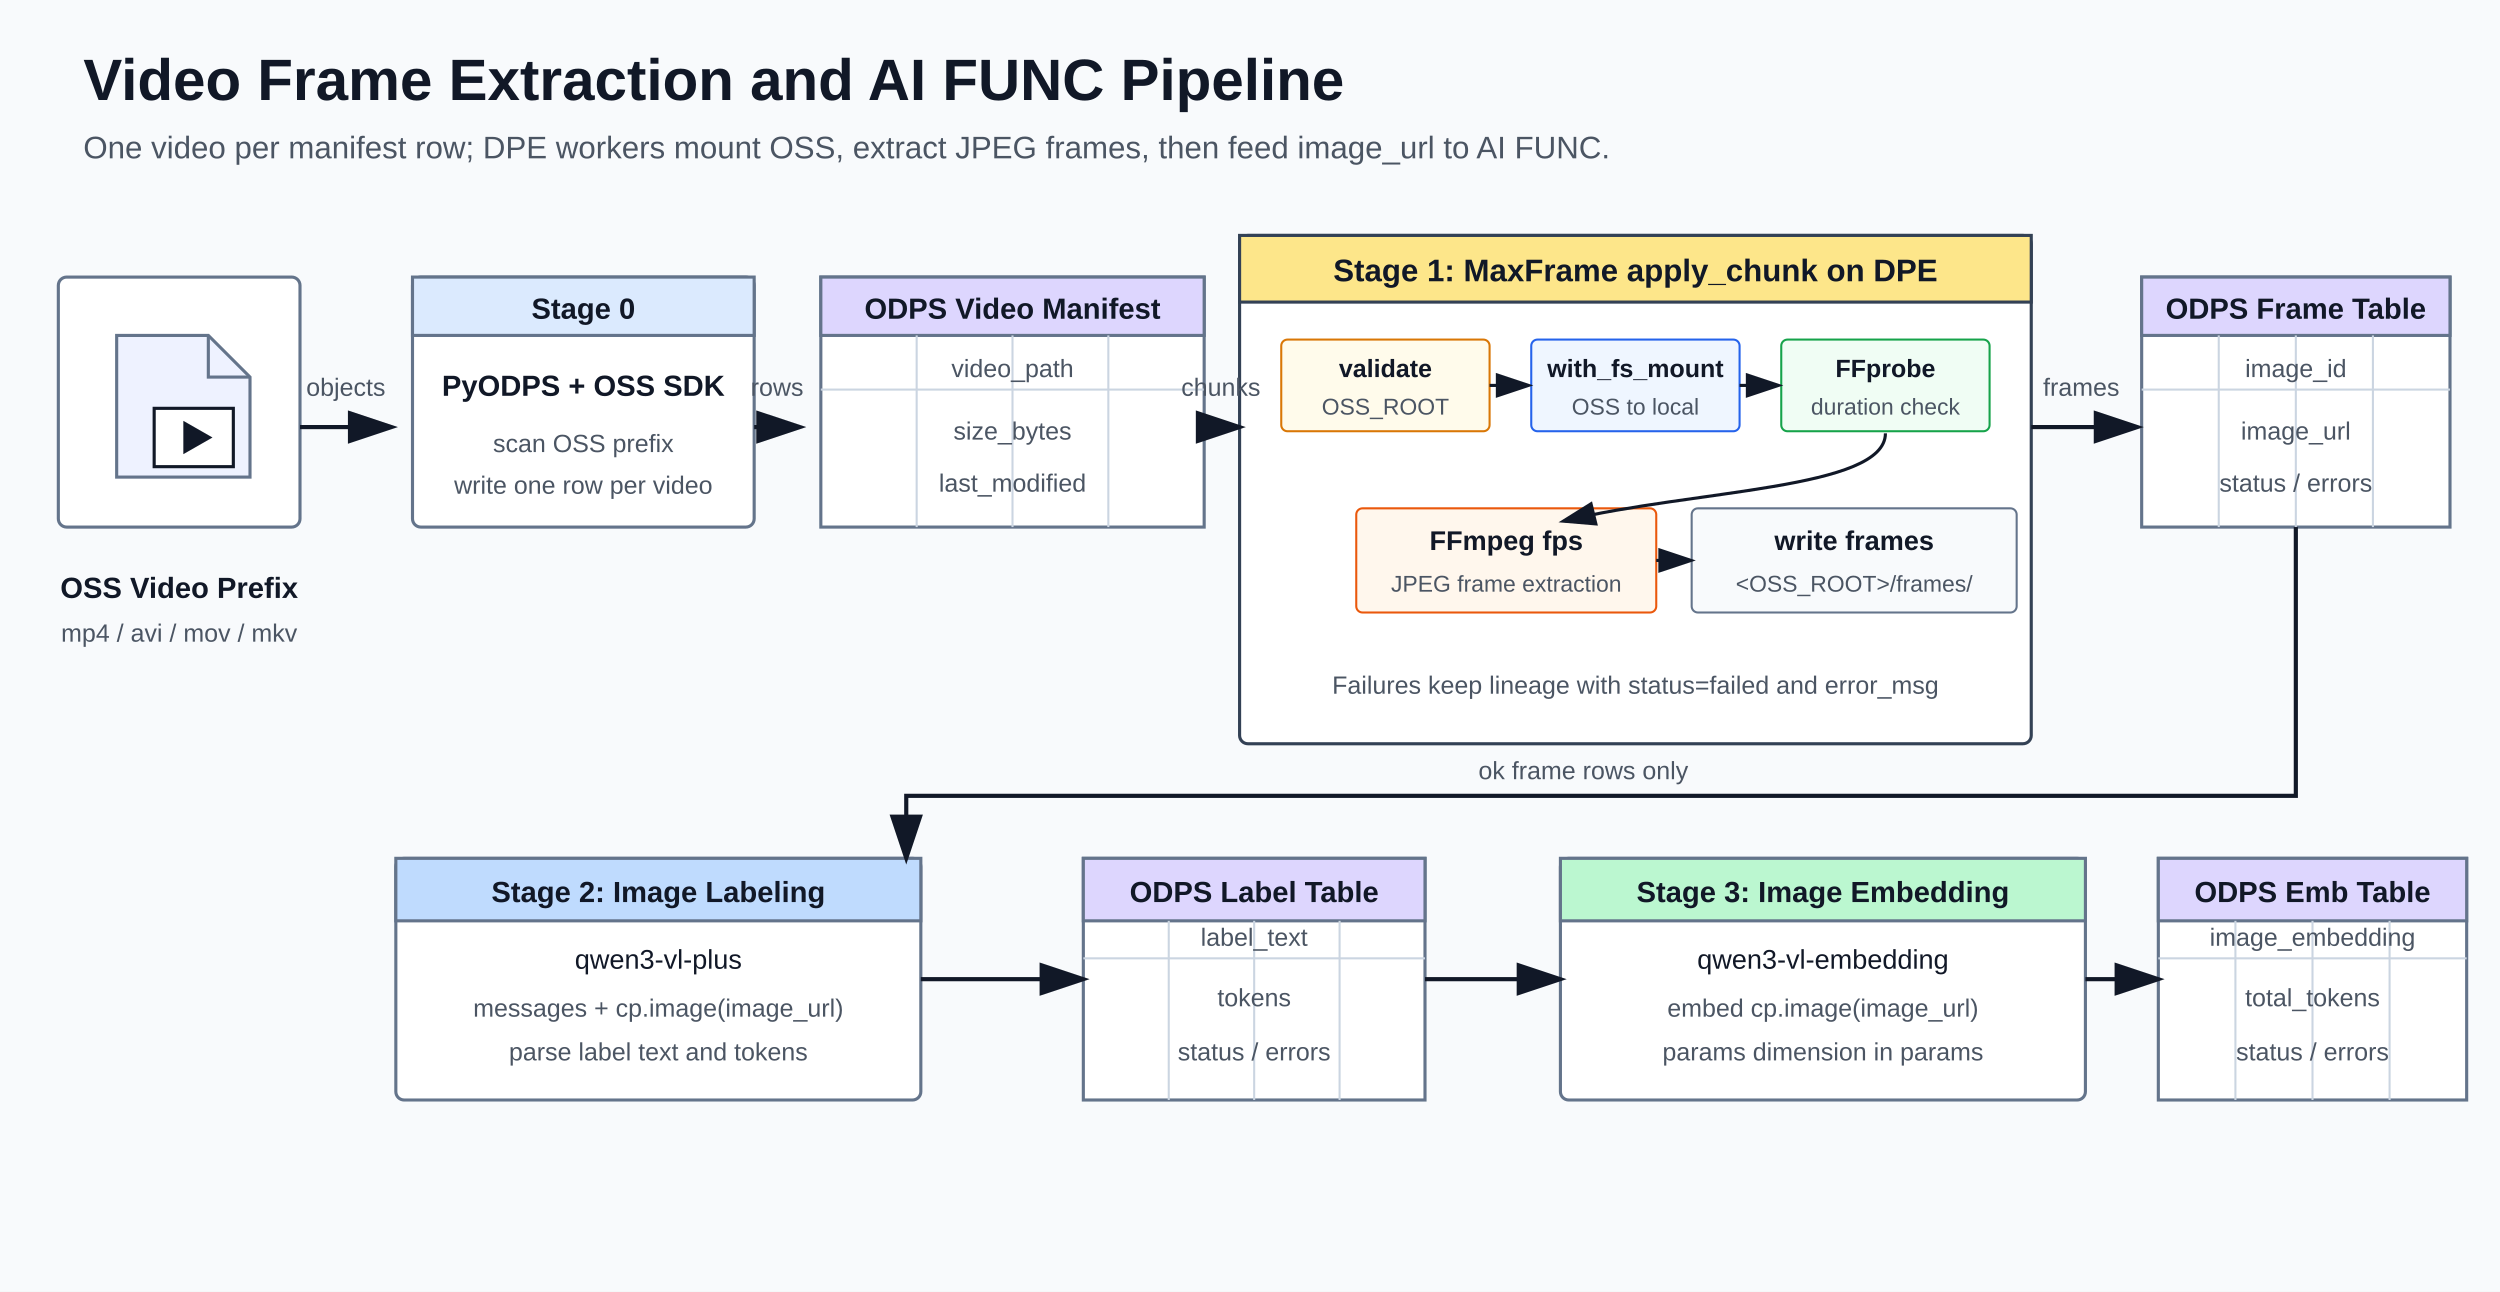
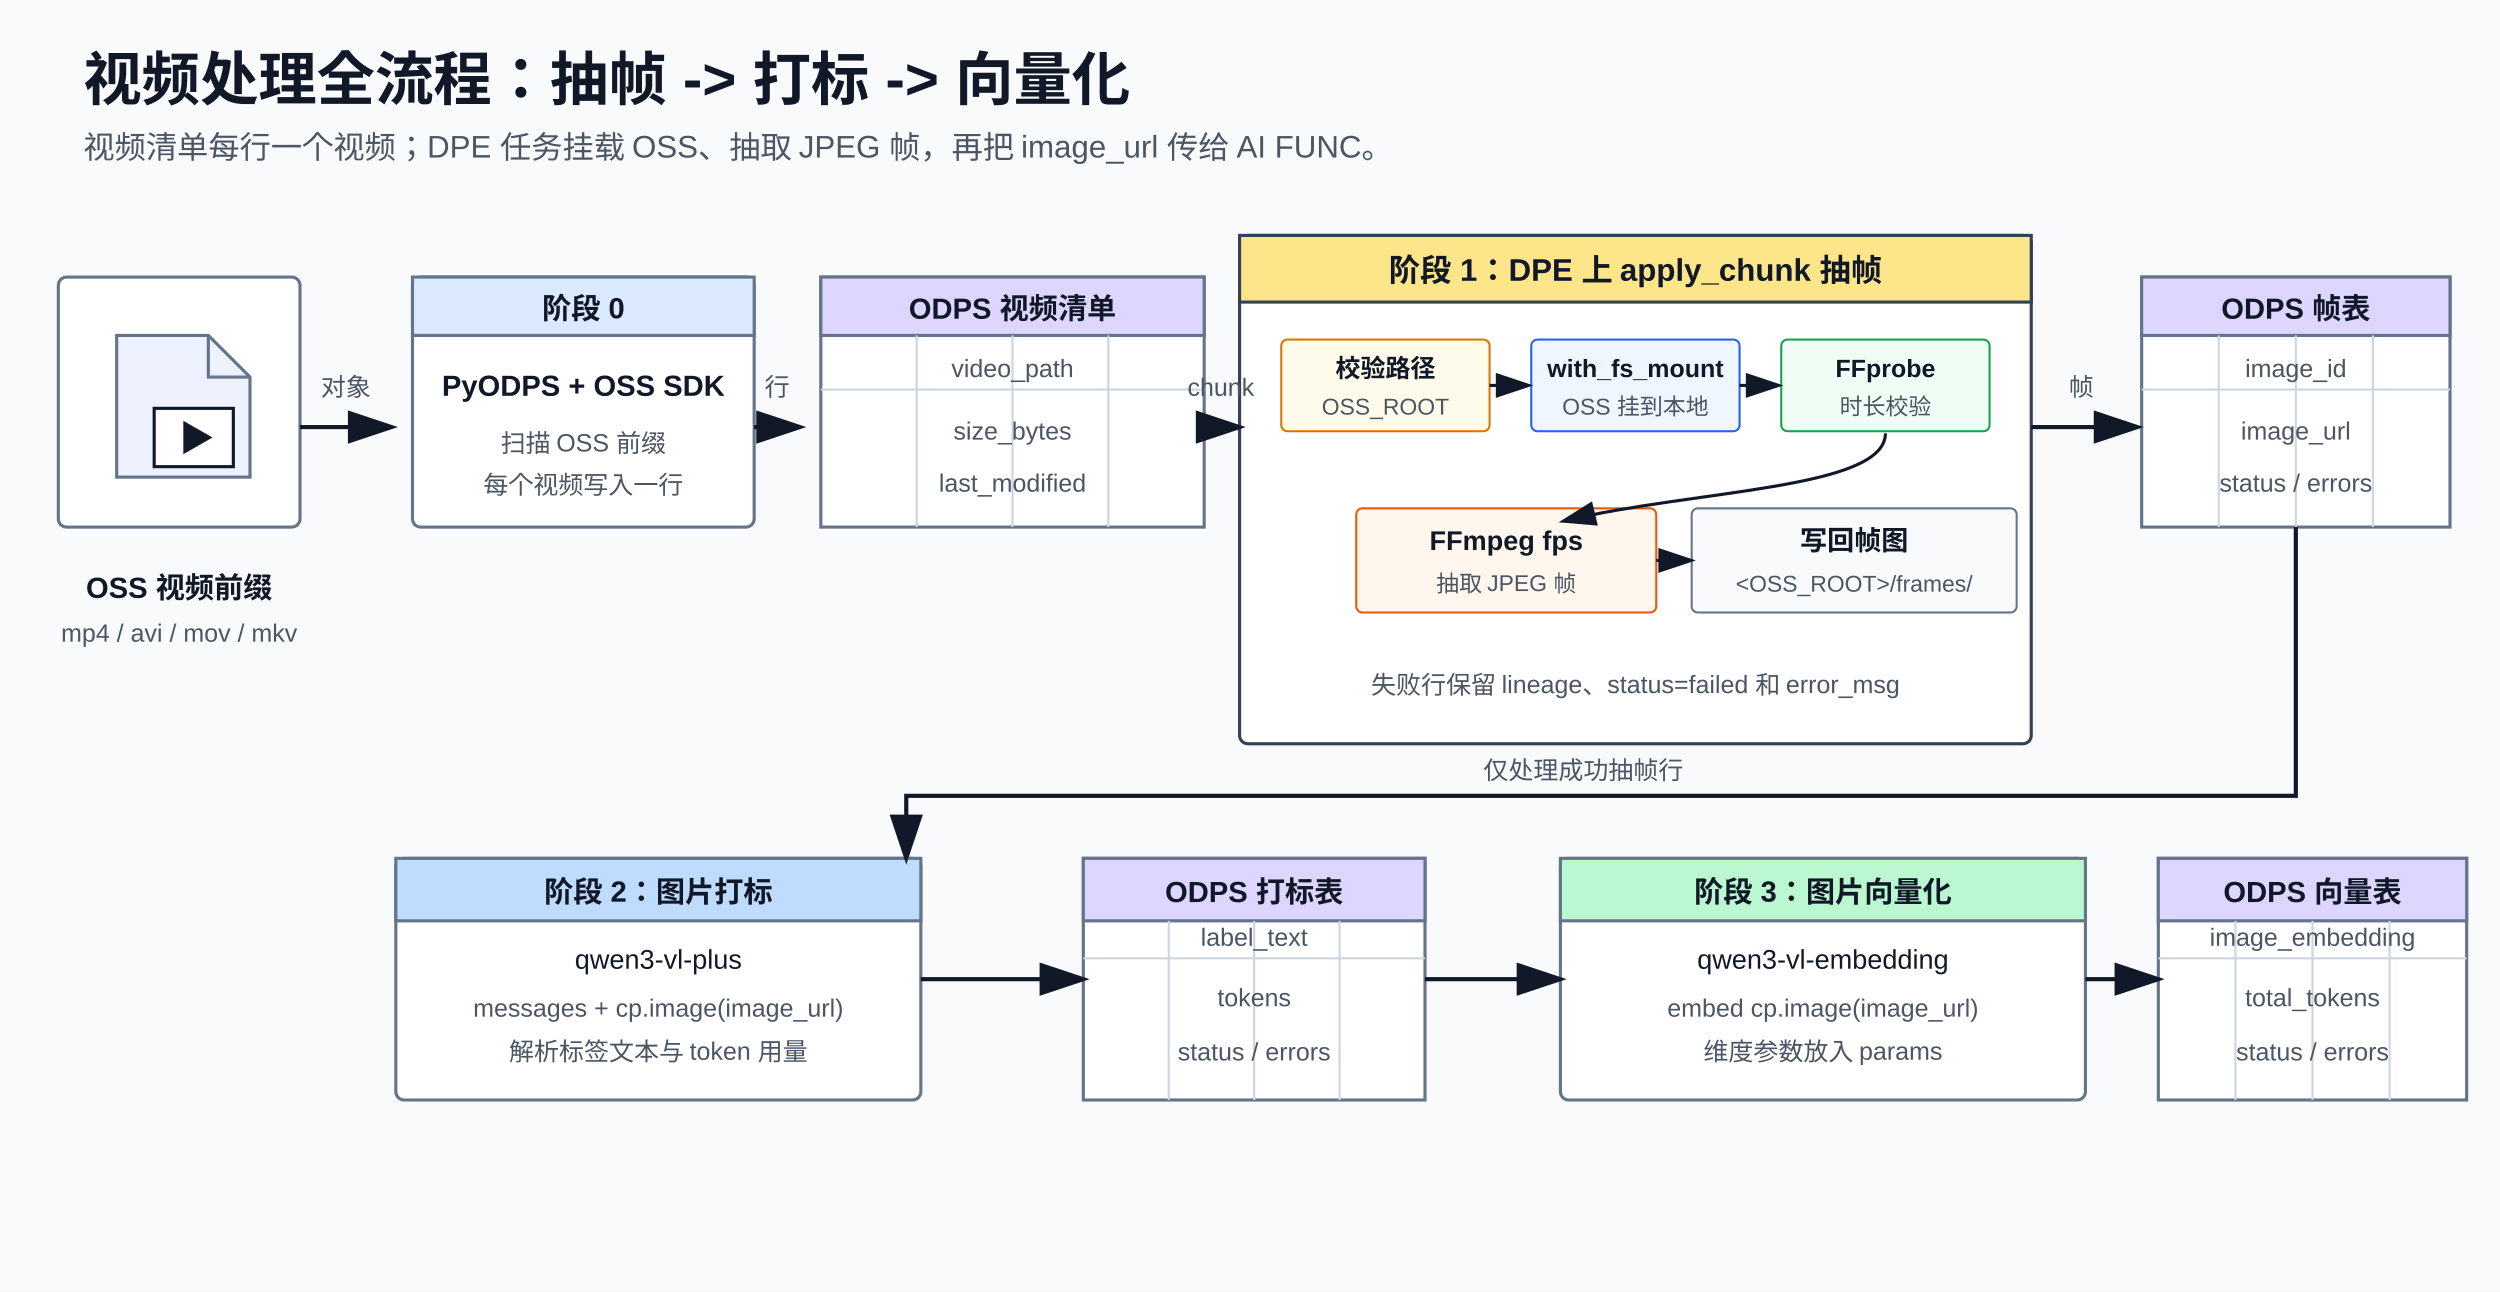
<svg xmlns="http://www.w3.org/2000/svg" width="1200" height="620" viewBox="0 0 1200 620">
  <rect width="1200" height="620" fill="#f8fafc" />
  <defs>
    <marker id="arrowv" markerWidth="12" markerHeight="8" refX="10" refY="4" orient="auto">
      <path d="M0,0 L12,4 L0,8 Z" fill="#111827" />
    </marker>
  </defs>
-   <g font-family="Arial, Helvetica, sans-serif" fill="#111827">
-     <text x="40" y="48" font-size="28" font-weight="700">Video Frame Extraction and AI FUNC Pipeline</text>
-     <text x="40" y="76" font-size="15" fill="#4b5563">One video per manifest row; DPE workers mount OSS, extract JPEG frames, then feed image_url to AI FUNC.</text>
+   <g font-family="Arial, 'PingFang SC', 'Microsoft YaHei', sans-serif" fill="#111827">
+     <text x="40" y="48" font-size="28" font-weight="700">视频处理全流程：抽帧 -&gt; 打标 -&gt; 向量化</text>
+     <text x="40" y="76" font-size="15" fill="#4b5563">视频清单每行一个视频；DPE 任务挂载 OSS、抽取 JPEG 帧，再把 image_url 传给 AI FUNC。</text>
    <g text-anchor="middle">
      <g transform="translate(86 205)">
        <rect x="-58" y="-72" width="116" height="120" rx="4" fill="#ffffff" stroke="#64748b" stroke-width="1.5" />
        <path d="M-30 -44 h44 l20 20 v48 h-64z" fill="#eef2ff" stroke="#64748b" stroke-width="1.5" />
        <path d="M14 -44 v20 h20" fill="none" stroke="#64748b" stroke-width="1.5" />
        <rect x="-12" y="-9" width="38" height="28" fill="#ffffff" stroke="#111827" stroke-width="1.5" />
        <polygon points="2,-3 2,13 16,5" fill="#111827" />
-         <text y="82" font-size="14" font-weight="700">OSS Video Prefix</text>
+         <text y="82" font-size="14" font-weight="700">OSS 视频前缀</text>
        <text y="103" font-size="12" fill="#4b5563">mp4 / avi / mov / mkv</text>
      </g>
      <g transform="translate(280 205)">
        <rect x="-82" y="-72" width="164" height="120" rx="4" fill="#ffffff" stroke="#64748b" stroke-width="1.5" />
        <rect x="-82" y="-72" width="164" height="28" fill="#dbeafe" stroke="#64748b" stroke-width="1.5" />
-         <text y="-52" font-size="14" font-weight="700">Stage 0</text>
+         <text y="-52" font-size="14" font-weight="700">阶段 0</text>
        <text y="-15" font-size="14" font-weight="700">PyODPS + OSS SDK</text>
-         <text y="12" font-size="12" fill="#4b5563">scan OSS prefix</text>
-         <text y="32" font-size="12" fill="#4b5563">write one row per video</text>
+         <text y="12" font-size="12" fill="#4b5563">扫描 OSS 前缀</text>
+         <text y="32" font-size="12" fill="#4b5563">每个视频写入一行</text>
      </g>
      <g transform="translate(486 205)">
        <rect x="-92" y="-72" width="184" height="120" fill="#ffffff" stroke="#64748b" stroke-width="1.5" />
        <rect x="-92" y="-72" width="184" height="28" fill="#ddd6fe" stroke="#64748b" stroke-width="1.5" />
-         <text y="-52" font-size="14" font-weight="700">ODPS Video Manifest</text>
+         <text y="-52" font-size="14" font-weight="700">ODPS 视频清单</text>
        <path d="M-92 -18 h184M-46 -44 v92M0 -44 v92M46 -44 v92" stroke="#cbd5e1" stroke-width="1" />
        <text y="-24" font-size="12" fill="#4b5563">video_path</text>
        <text y="6" font-size="12" fill="#4b5563">size_bytes</text>
        <text y="31" font-size="12" fill="#4b5563">last_modified</text>
      </g>
      <g transform="translate(785 205)">
        <rect x="-190" y="-92" width="380" height="244" rx="4" fill="#ffffff" stroke="#334155" stroke-width="1.5" />
        <rect x="-190" y="-92" width="380" height="32" fill="#fde68a" stroke="#334155" stroke-width="1.5" />
-         <text y="-70" font-size="15" font-weight="700">Stage 1: MaxFrame apply_chunk on DPE</text>
+         <text y="-70" font-size="15" font-weight="700">阶段 1：DPE 上 apply_chunk 抽帧</text>
        <g transform="translate(-120 -20)">
          <rect x="-50" y="-22" width="100" height="44" rx="3" fill="#fffbeb" stroke="#d97706" />
-           <text y="-4" font-size="12" font-weight="700">validate</text>
+           <text y="-4" font-size="12" font-weight="700">校验路径</text>
          <text y="14" font-size="11" fill="#4b5563">OSS_ROOT</text>
        </g>
        <g transform="translate(0 -20)">
          <rect x="-50" y="-22" width="100" height="44" rx="3" fill="#eff6ff" stroke="#2563eb" />
          <text y="-4" font-size="12" font-weight="700">with_fs_mount</text>
-           <text y="14" font-size="11" fill="#4b5563">OSS to local</text>
+           <text y="14" font-size="11" fill="#4b5563">OSS 挂到本地</text>
        </g>
        <g transform="translate(120 -20)">
          <rect x="-50" y="-22" width="100" height="44" rx="3" fill="#f0fdf4" stroke="#16a34a" />
          <text y="-4" font-size="12" font-weight="700">FFprobe</text>
-           <text y="14" font-size="11" fill="#4b5563">duration check</text>
+           <text y="14" font-size="11" fill="#4b5563">时长校验</text>
        </g>
        <g transform="translate(-62 64)">
          <rect x="-72" y="-25" width="144" height="50" rx="3" fill="#fff7ed" stroke="#ea580c" />
          <text y="-5" font-size="13" font-weight="700">FFmpeg fps</text>
-           <text y="15" font-size="11" fill="#4b5563">JPEG frame extraction</text>
+           <text y="15" font-size="11" fill="#4b5563">抽取 JPEG 帧</text>
        </g>
        <g transform="translate(105 64)">
          <rect x="-78" y="-25" width="156" height="50" rx="3" fill="#f8fafc" stroke="#64748b" />
-           <text y="-5" font-size="13" font-weight="700">write frames</text>
+           <text y="-5" font-size="13" font-weight="700">写回帧图</text>
          <text y="15" font-size="11" fill="#4b5563">&lt;OSS_ROOT&gt;/frames/</text>
        </g>
        <path d="M-70 -20 h18" stroke="#111827" stroke-width="1.5" marker-end="url(#arrowv)" />
        <path d="M50 -20 h18" stroke="#111827" stroke-width="1.5" marker-end="url(#arrowv)" />
        <path d="M120 3 C120 30 28 30 -34 45" fill="none" stroke="#111827" stroke-width="1.5" marker-end="url(#arrowv)" />
        <path d="M10 64 h16" stroke="#111827" stroke-width="1.5" marker-end="url(#arrowv)" />
-         <text y="128" font-size="12" fill="#4b5563">Failures keep lineage with status=failed and error_msg</text>
+         <text y="128" font-size="12" fill="#4b5563">失败行保留 lineage、status=failed 和 error_msg</text>
      </g>
      <g transform="translate(1102 205)">
        <rect x="-74" y="-72" width="148" height="120" fill="#ffffff" stroke="#64748b" stroke-width="1.5" />
        <rect x="-74" y="-72" width="148" height="28" fill="#ddd6fe" stroke="#64748b" stroke-width="1.5" />
-         <text y="-52" font-size="14" font-weight="700">ODPS Frame Table</text>
+         <text y="-52" font-size="14" font-weight="700">ODPS 帧表</text>
        <path d="M-74 -18 h148M-37 -44 v92M0 -44 v92M37 -44 v92" stroke="#cbd5e1" stroke-width="1" />
        <text y="-24" font-size="12" fill="#4b5563">image_id</text>
        <text y="6" font-size="12" fill="#4b5563">image_url</text>
        <text y="31" font-size="12" fill="#4b5563">status / errors</text>
      </g>
      <path d="M144 205 h43" stroke="#111827" stroke-width="2" marker-end="url(#arrowv)" />
-       <text x="166" y="190" font-size="12" fill="#4b5563">objects</text>
+       <text x="166" y="190" font-size="12" fill="#4b5563">对象</text>
      <path d="M362 205 h21" stroke="#111827" stroke-width="2" marker-end="url(#arrowv)" />
-       <text x="373" y="190" font-size="12" fill="#4b5563">rows</text>
+       <text x="373" y="190" font-size="12" fill="#4b5563">行</text>
      <path d="M578 205 h16" stroke="#111827" stroke-width="2" marker-end="url(#arrowv)" />
-       <text x="586" y="190" font-size="12" fill="#4b5563">chunks</text>
+       <text x="586" y="190" font-size="12" fill="#4b5563">chunk</text>
      <path d="M975 205 h50" stroke="#111827" stroke-width="2" marker-end="url(#arrowv)" />
-       <text x="999" y="190" font-size="12" fill="#4b5563">frames</text>
+       <text x="999" y="190" font-size="12" fill="#4b5563">帧</text>
      <g transform="translate(316 470)">
        <rect x="-126" y="-58" width="252" height="116" rx="4" fill="#ffffff" stroke="#64748b" stroke-width="1.5" />
        <rect x="-126" y="-58" width="252" height="30" fill="#bfdbfe" stroke="#64748b" stroke-width="1.5" />
-         <text y="-37" font-size="14" font-weight="700">Stage 2: Image Labeling</text>
+         <text y="-37" font-size="14" font-weight="700">阶段 2：图片打标</text>
        <text y="-5" font-size="13">qwen3-vl-plus</text>
        <text y="18" font-size="12" fill="#4b5563">messages + cp.image(image_url)</text>
-         <text y="39" font-size="12" fill="#4b5563">parse label text and tokens</text>
+         <text y="39" font-size="12" fill="#4b5563">解析标签文本与 token 用量</text>
      </g>
      <g transform="translate(602 470)">
        <rect x="-82" y="-58" width="164" height="116" fill="#ffffff" stroke="#64748b" stroke-width="1.5" />
        <rect x="-82" y="-58" width="164" height="30" fill="#ddd6fe" stroke="#64748b" stroke-width="1.5" />
-         <text y="-37" font-size="14" font-weight="700">ODPS Label Table</text>
+         <text y="-37" font-size="14" font-weight="700">ODPS 打标表</text>
        <path d="M-82 -10 h164M-41 -28 v86M0 -28 v86M41 -28 v86" stroke="#cbd5e1" stroke-width="1" />
        <text y="-16" font-size="12" fill="#4b5563">label_text</text>
        <text y="13" font-size="12" fill="#4b5563">tokens</text>
        <text y="39" font-size="12" fill="#4b5563">status / errors</text>
      </g>
      <g transform="translate(875 470)">
        <rect x="-126" y="-58" width="252" height="116" rx="4" fill="#ffffff" stroke="#64748b" stroke-width="1.5" />
        <rect x="-126" y="-58" width="252" height="30" fill="#bbf7d0" stroke="#64748b" stroke-width="1.5" />
-         <text y="-37" font-size="14" font-weight="700">Stage 3: Image Embedding</text>
+         <text y="-37" font-size="14" font-weight="700">阶段 3：图片向量化</text>
        <text y="-5" font-size="13">qwen3-vl-embedding</text>
        <text y="18" font-size="12" fill="#4b5563">embed cp.image(image_url)</text>
-         <text y="39" font-size="12" fill="#4b5563">params dimension in params</text>
+         <text y="39" font-size="12" fill="#4b5563">维度参数放入 params</text>
      </g>
      <g transform="translate(1110 470)">
        <rect x="-74" y="-58" width="148" height="116" fill="#ffffff" stroke="#64748b" stroke-width="1.5" />
        <rect x="-74" y="-58" width="148" height="30" fill="#ddd6fe" stroke="#64748b" stroke-width="1.5" />
-         <text y="-37" font-size="14" font-weight="700">ODPS Emb Table</text>
+         <text y="-37" font-size="14" font-weight="700">ODPS 向量表</text>
        <path d="M-74 -10 h148M-37 -28 v86M0 -28 v86M37 -28 v86" stroke="#cbd5e1" stroke-width="1" />
        <text y="-16" font-size="12" fill="#4b5563">image_embedding</text>
        <text y="13" font-size="12" fill="#4b5563">total_tokens</text>
        <text y="39" font-size="12" fill="#4b5563">status / errors</text>
      </g>
      <path d="M1102 253 V382 H435 V411" fill="none" stroke="#111827" stroke-width="2" marker-end="url(#arrowv)" />
-       <text x="760" y="374" font-size="12" fill="#4b5563">ok frame rows only</text>
+       <text x="760" y="374" font-size="12" fill="#4b5563">仅处理成功抽帧行</text>
      <path d="M442 470 h77" stroke="#111827" stroke-width="2" marker-end="url(#arrowv)" />
      <path d="M684 470 h64" stroke="#111827" stroke-width="2" marker-end="url(#arrowv)" />
      <path d="M1001 470 h34" stroke="#111827" stroke-width="2" marker-end="url(#arrowv)" />
    </g>
  </g>
</svg>
